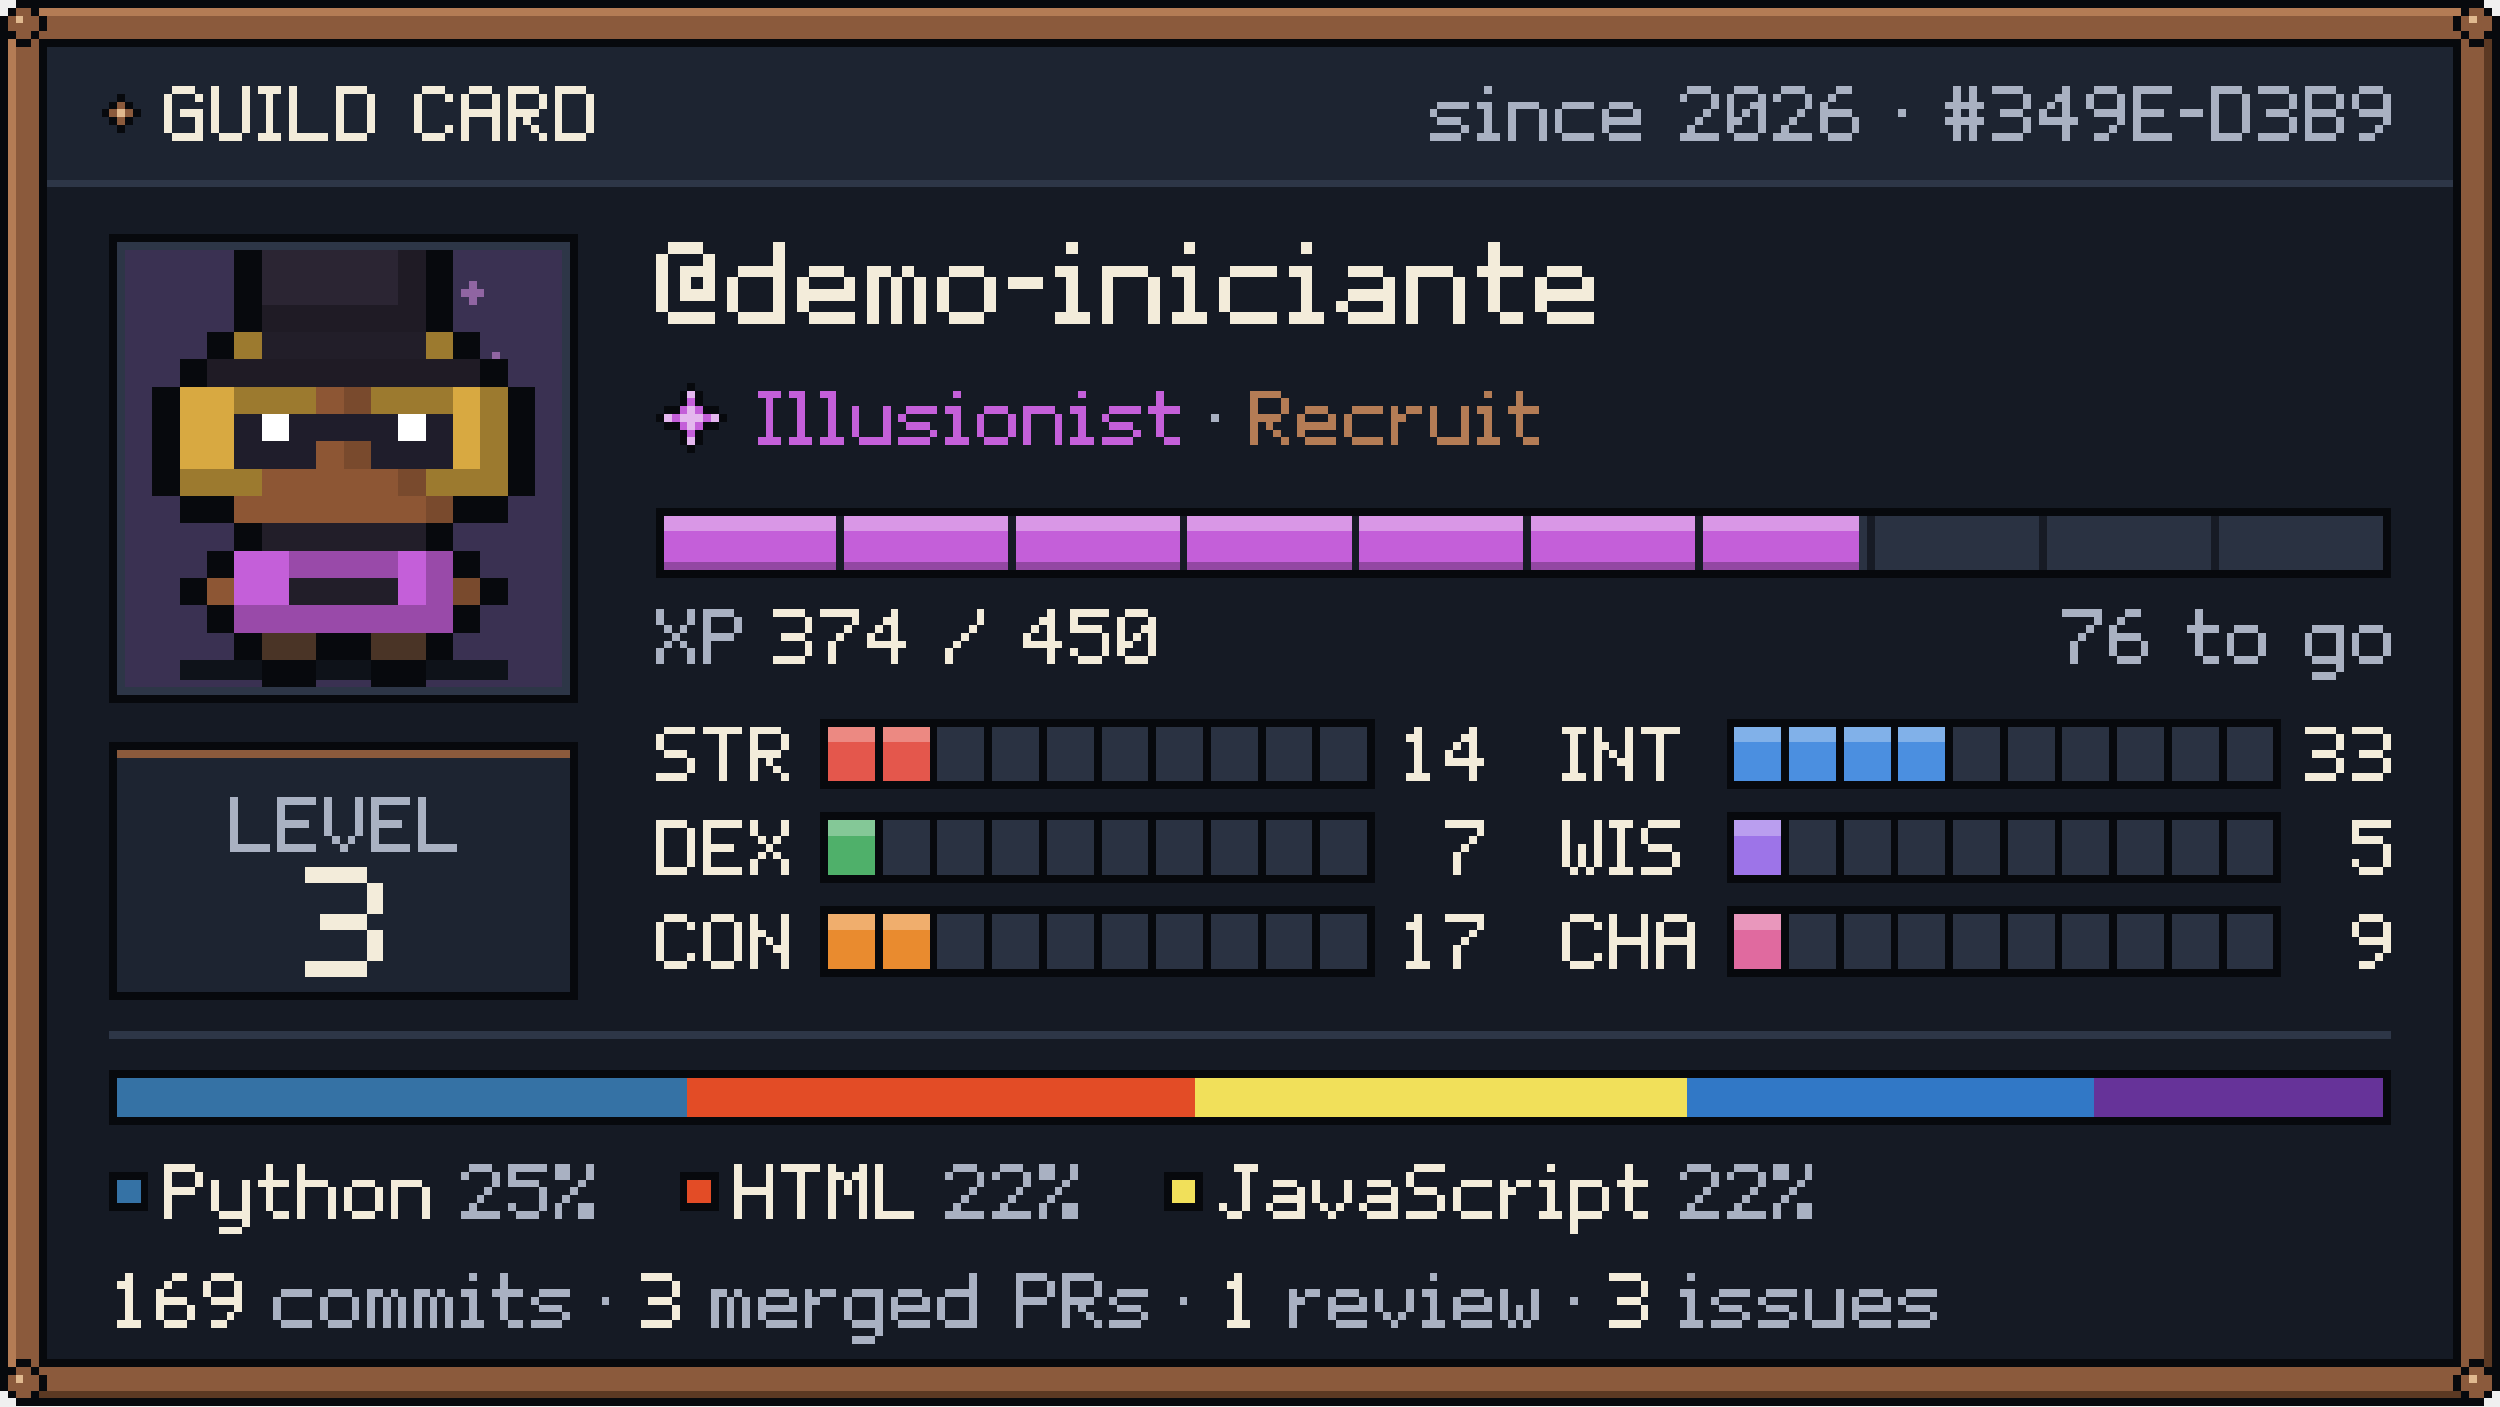
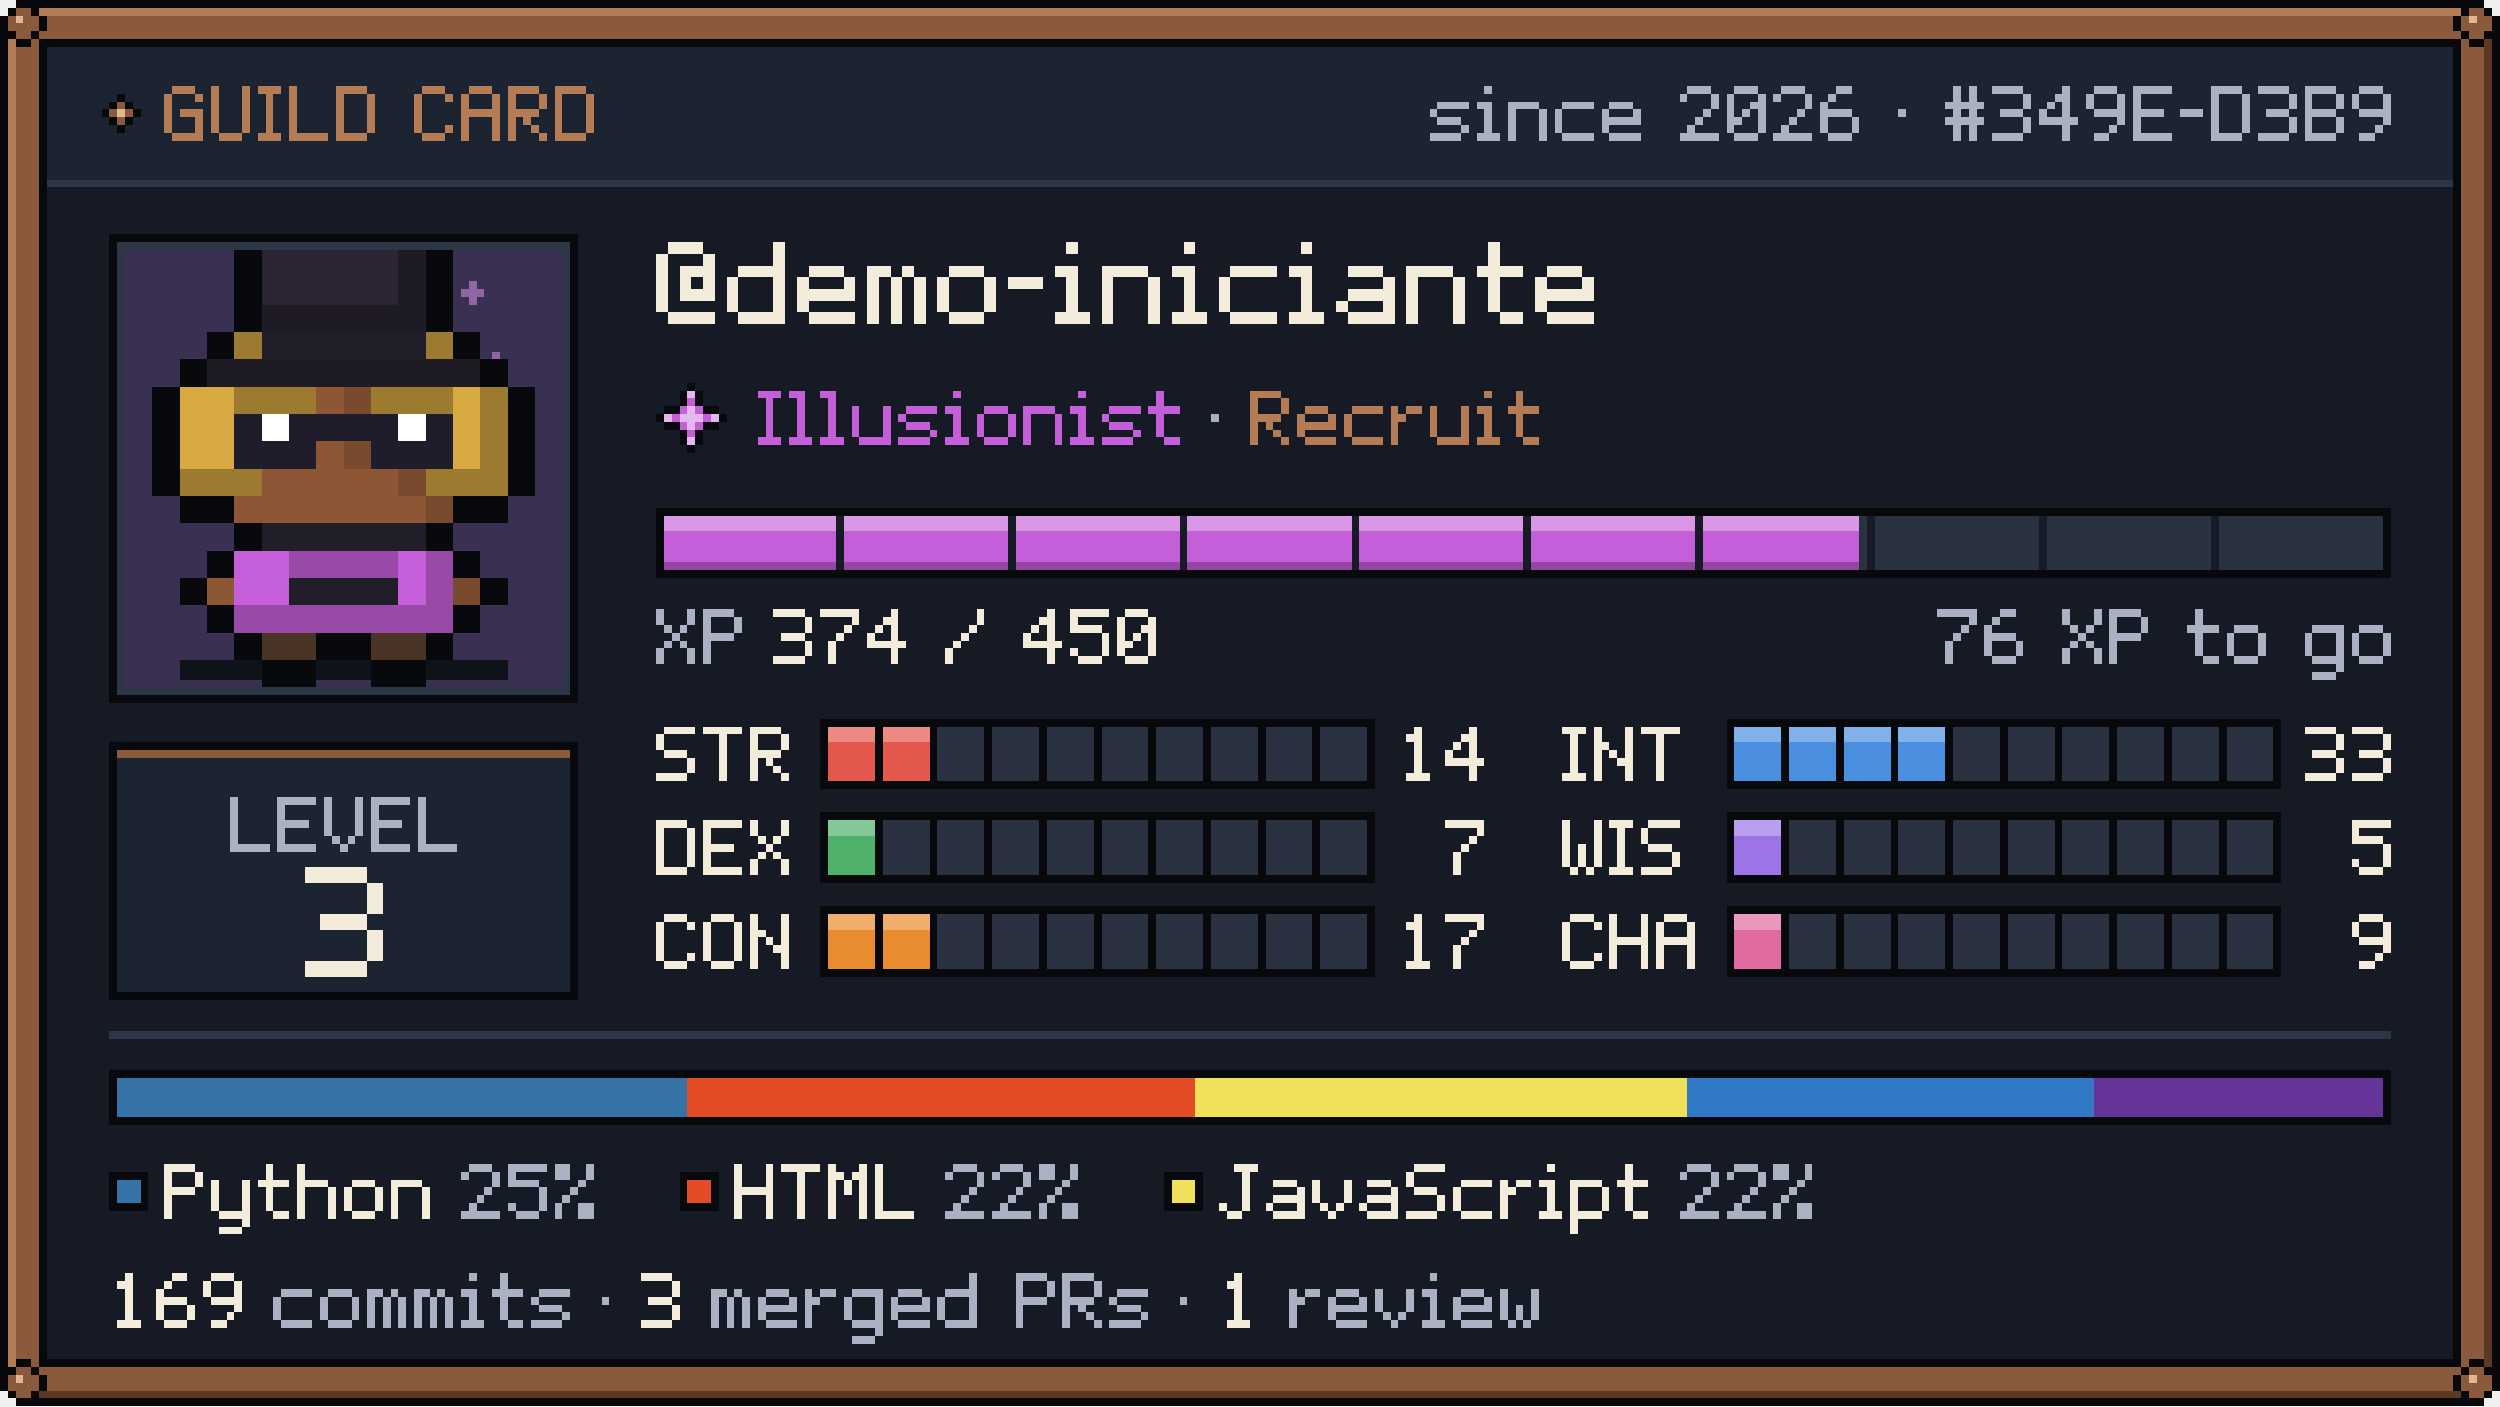
<svg xmlns="http://www.w3.org/2000/svg" width="640" height="360" viewBox="0 0 640 360" role="img" aria-labelledby="gc-title gc-desc" shape-rendering="crispEdges">
  <defs>
    <path id="g47" d="M1 0h3v1h-3zM0 1h1v5h-1zM4 1h1v1h-1zM2 3h3v1h-3zM4 4h1v3h-1zM1 6h3v1h-3z" />
    <path id="g55" d="M0 0h1v6h-1zM4 0h1v6h-1zM1 6h3v1h-3z" />
    <path id="g49" d="M0 0h3v1h-3zM1 1h1v6h-1zM0 6h1v1h-1zM2 6h1v1h-1z" />
    <path id="g4c" d="M0 0h1v7h-1zM1 6h4v1h-4z" />
    <path id="g44" d="M0 0h4v1h-4zM0 1h1v6h-1zM4 1h1v5h-1zM1 6h3v1h-3z" />
    <path id="g43" d="M1 0h3v1h-3zM0 1h1v5h-1zM4 1h1v1h-1zM4 5h1v1h-1zM1 6h3v1h-3z" />
    <path id="g41" d="M1 0h3v1h-3zM0 1h1v6h-1zM4 1h1v6h-1zM1 3h3v1h-3z" />
    <path id="g52" d="M0 0h4v1h-4zM0 1h1v6h-1zM4 1h1v2h-1zM1 3h3v1h-3zM2 4h1v1h-1zM3 5h1v1h-1zM4 6h1v1h-1z" />
    <path id="g73" d="M1 2h4v1h-4zM0 3h1v1h-1zM1 4h3v1h-3zM4 5h1v1h-1zM0 6h4v1h-4z" />
    <path id="g69" d="M1 0h1v1h-1zM0 2h2v1h-2zM1 3h1v4h-1zM0 6h1v1h-1zM2 6h1v1h-1z" />
    <path id="g6e" d="M0 2h4v1h-4zM0 3h1v4h-1zM4 3h1v4h-1z" />
    <path id="g63" d="M1 2h4v1h-4zM0 3h1v3h-1zM1 6h4v1h-4z" />
    <path id="g65" d="M1 2h3v1h-3zM0 3h1v3h-1zM4 3h1v2h-1zM1 4h3v1h-3zM1 6h4v1h-4z" />
    <path id="g32" d="M1 0h3v1h-3zM0 1h1v1h-1zM4 1h1v2h-1zM3 3h1v1h-1zM2 4h1v1h-1zM1 5h1v2h-1zM0 6h1v1h-1zM2 6h3v1h-3z" />
    <path id="g30" d="M1 0h3v1h-3zM0 1h1v5h-1zM4 1h1v5h-1zM3 2h1v1h-1zM2 3h1v1h-1zM1 4h1v1h-1zM1 6h3v1h-3z" />
    <path id="g36" d="M2 0h2v1h-2zM1 1h1v1h-1zM0 2h1v4h-1zM1 3h3v1h-3zM4 4h1v2h-1zM1 6h3v1h-3z" />
    <path id="gb7" d="M0 3h1v1h-1z" />
    <path id="g23" d="M1 0h1v7h-1zM3 0h1v7h-1zM0 2h1v1h-1zM2 2h1v1h-1zM4 2h1v1h-1zM0 4h1v1h-1zM2 4h1v1h-1zM4 4h1v1h-1z" />
    <path id="g33" d="M0 0h4v1h-4zM4 1h1v2h-1zM1 3h3v1h-3zM4 4h1v2h-1zM0 6h4v1h-4z" />
    <path id="g34" d="M3 0h1v7h-1zM2 1h1v1h-1zM1 2h1v1h-1zM0 3h1v2h-1zM1 4h2v1h-2zM4 4h1v1h-1z" />
    <path id="g39" d="M1 0h3v1h-3zM0 1h1v2h-1zM4 1h1v4h-1zM1 3h3v1h-3zM3 5h1v1h-1zM1 6h2v1h-2z" />
    <path id="g45" d="M0 0h5v1h-5zM0 1h1v6h-1zM1 3h3v1h-3zM1 6h4v1h-4z" />
    <path id="g2d" d="M0 3h3v1h-3z" />
    <path id="g42" d="M0 0h4v1h-4zM0 1h1v6h-1zM4 1h1v2h-1zM1 3h3v1h-3zM4 4h1v2h-1zM1 6h3v1h-3z" />
    <path id="g56" d="M0 0h1v5h-1zM4 0h1v5h-1zM1 5h1v1h-1zM3 5h1v1h-1zM2 6h1v1h-1z" />
    <path id="g40" d="M1 0h3v1h-3zM0 1h1v5h-1zM4 1h1v4h-1zM2 2h2v1h-2zM2 3h1v2h-1zM3 4h1v1h-1zM1 6h4v1h-4z" />
    <path id="g64" d="M4 0h1v7h-1zM1 2h3v1h-3zM0 3h1v3h-1zM1 6h3v1h-3z" />
    <path id="g6d" d="M0 2h2v1h-2zM3 2h1v1h-1zM0 3h1v4h-1zM2 3h1v4h-1zM4 3h1v4h-1z" />
    <path id="g6f" d="M1 2h3v1h-3zM0 3h1v3h-1zM4 3h1v3h-1zM1 6h3v1h-3z" />
    <path id="g61" d="M1 2h3v1h-3zM4 3h1v4h-1zM1 4h3v1h-3zM0 5h1v1h-1zM1 6h3v1h-3z" />
    <path id="g74" d="M1 0h1v6h-1zM0 2h1v1h-1zM2 2h2v1h-2zM2 6h2v1h-2z" />
    <path id="g6c" d="M0 0h2v1h-2zM1 1h1v6h-1zM0 6h1v1h-1zM2 6h1v1h-1z" />
    <path id="g75" d="M0 2h1v4h-1zM4 2h1v5h-1zM1 6h3v1h-3z" />
    <path id="g72" d="M0 2h1v5h-1zM2 2h2v1h-2zM1 3h1v1h-1z" />
    <path id="g58" d="M0 0h1v2h-1zM4 0h1v2h-1zM1 2h1v1h-1zM3 2h1v1h-1zM2 3h1v1h-1zM1 4h1v1h-1zM3 4h1v1h-1zM0 5h1v2h-1zM4 5h1v2h-1z" />
    <path id="g50" d="M0 0h4v1h-4zM0 1h1v6h-1zM4 1h1v2h-1zM1 3h3v1h-3z" />
    <path id="g37" d="M0 0h5v1h-5zM4 1h1v1h-1zM3 2h1v1h-1zM2 3h1v1h-1zM1 4h1v3h-1z" />
    <path id="g2f" d="M4 0h1v2h-1zM3 2h1v1h-1zM2 3h1v1h-1zM1 4h1v1h-1zM0 5h1v2h-1z" />
    <path id="g35" d="M0 0h5v1h-5zM0 1h1v2h-1zM1 2h3v1h-3zM4 3h1v3h-1zM0 5h1v1h-1zM1 6h3v1h-3z" />
    <path id="g67" d="M1 2h4v1h-4zM0 3h1v3h-1zM4 3h1v5h-1zM1 6h3v1h-3zM1 8h3v1h-3z" />
    <path id="g53" d="M1 0h4v1h-4zM0 1h1v2h-1zM1 3h3v1h-3zM4 4h1v2h-1zM0 6h4v1h-4z" />
    <path id="g54" d="M0 0h5v1h-5zM2 1h1v6h-1z" />
    <path id="g31" d="M2 0h1v7h-1zM1 1h1v1h-1zM1 6h1v1h-1zM3 6h1v1h-1z" />
    <path id="g4e" d="M0 0h1v7h-1zM4 0h1v7h-1zM1 2h1v1h-1zM2 3h1v1h-1zM3 4h1v1h-1z" />
    <path id="g57" d="M0 0h1v6h-1zM4 0h1v6h-1zM2 3h1v3h-1zM1 6h1v1h-1zM3 6h1v1h-1z" />
    <path id="g4f" d="M1 0h3v1h-3zM0 1h1v5h-1zM4 1h1v5h-1zM1 6h3v1h-3z" />
    <path id="g48" d="M0 0h1v7h-1zM4 0h1v7h-1zM1 3h3v1h-3z" />
    <path id="g79" d="M0 2h1v4h-1zM4 2h1v6h-1zM1 6h3v1h-3zM1 8h3v1h-3z" />
    <path id="g68" d="M0 0h1v7h-1zM1 2h3v1h-3zM4 3h1v4h-1z" />
    <path id="g25" d="M0 0h2v2h-2zM4 0h1v2h-1zM3 2h1v1h-1zM2 3h1v1h-1zM1 4h1v1h-1zM0 5h1v2h-1zM3 5h2v2h-2z" />
    <path id="g4d" d="M0 0h1v7h-1zM4 0h1v7h-1zM1 1h1v1h-1zM3 1h1v1h-1zM2 2h1v2h-1z" />
    <path id="g4a" d="M2 0h3v1h-3zM3 1h1v5h-1zM0 5h1v1h-1zM1 6h2v1h-2z" />
    <path id="g76" d="M0 2h1v3h-1zM4 2h1v3h-1zM1 5h1v1h-1zM3 5h1v1h-1zM2 6h1v1h-1z" />
    <path id="g70" d="M0 2h4v1h-4zM0 3h1v6h-1zM4 3h1v3h-1zM1 6h3v1h-3z" />
    <path id="g77" d="M0 2h1v4h-1zM4 2h1v4h-1zM2 4h1v2h-1zM1 6h1v1h-1zM3 6h1v1h-1z" />
  </defs>
  <path fill="#07090d" d="M4 0h632v2h2v2h2v352h-2v2h-2v2h-632v-2h-2v-2h-2v-352h2v-2h2z" />
  <path fill="#8b5a3c" d="M6 2h628v2h2v2h2v348h-2v2h-2v2h-628v-2h-2v-2h-2v-348h2v-2h2z" />
  <rect x="8" y="2" width="624" height="2" fill="#b47c55" />
  <rect x="2" y="8" width="2" height="344" fill="#b47c55" />
  <rect x="8" y="356" width="624" height="2" fill="#5c3923" />
  <rect x="636" y="8" width="2" height="344" fill="#5c3923" />
  <rect x="10" y="10" width="620" height="340" fill="#07090d" />
  <rect x="12" y="12" width="616" height="336" fill="#151a24" />
  <path fill="#07090d" d="M4 0h4v2h-4zM2 2h2v2h-2zM8 2h2v2h-2zM0 4h2v4h-2zM10 4h2v4h-2zM2 8h2v2h-2zM8 8h2v2h-2zM4 10h4v2h-4z" />
  <path fill="#8b5a3c" d="M4 2h4v2h-4zM2 4h2v4h-2zM6 4h4v4h-4zM4 6h2v4h-2zM6 8h2v2h-2z" />
  <path fill="#e0b98f" d="M4 4h2v2h-2z" />
  <path fill="#07090d" d="M632 0h4v2h-4zM630 2h2v2h-2zM636 2h2v2h-2zM628 4h2v4h-2zM638 4h2v4h-2zM630 8h2v2h-2zM636 8h2v2h-2zM632 10h4v2h-4z" />
  <path fill="#8b5a3c" d="M632 2h4v2h-4zM630 4h2v4h-2zM634 4h4v4h-4zM632 6h2v4h-2zM634 8h2v2h-2z" />
  <path fill="#e0b98f" d="M632 4h2v2h-2z" />
  <path fill="#07090d" d="M4 348h4v2h-4zM2 350h2v2h-2zM8 350h2v2h-2zM0 352h2v4h-2zM10 352h2v4h-2zM2 356h2v2h-2zM8 356h2v2h-2zM4 358h4v2h-4z" />
  <path fill="#8b5a3c" d="M4 350h4v2h-4zM2 352h2v4h-2zM6 352h4v4h-4zM4 354h2v4h-2zM6 356h2v2h-2z" />
  <path fill="#e0b98f" d="M4 352h2v2h-2z" />
  <path fill="#07090d" d="M632 348h4v2h-4zM630 350h2v2h-2zM636 350h2v2h-2zM628 352h2v4h-2zM638 352h2v4h-2zM630 356h2v2h-2zM636 356h2v2h-2zM632 358h4v2h-4z" />
  <path fill="#8b5a3c" d="M632 350h4v2h-4zM630 352h2v4h-2zM634 352h4v4h-4zM632 354h2v4h-2zM634 356h2v2h-2z" />
  <path fill="#e0b98f" d="M632 352h2v2h-2z" />
  <rect x="12" y="12" width="616" height="34" fill="#1d2431" />
  <rect x="12" y="46" width="616" height="2" fill="#2d3647" />
  <path fill="#07090d" d="M30 24h2v2h-2zM28 26h2v2h-2zM32 26h2v2h-2zM26 28h2v2h-2zM34 28h2v2h-2zM28 30h2v2h-2zM32 30h2v2h-2zM30 32h2v2h-2z" />
  <path fill="#8b5a3c" d="M30 26h2v2h-2zM28 28h2v2h-2zM32 28h2v2h-2zM30 30h2v2h-2z" />
  <path fill="#e0b98f" d="M30 28h2v2h-2z" />
-   <g fill="#f3ecda" transform="translate(42 22) scale(2)">
+   <g fill="#b47c55" transform="translate(42 22) scale(2)">
    <use href="#g47" />
    <use href="#g55" x="6" />
    <use href="#g49" x="12" />
    <use href="#g4c" x="16" />
    <use href="#g44" x="22" />
    <use href="#g43" x="32" />
    <use href="#g41" x="38" />
    <use href="#g52" x="44" />
    <use href="#g44" x="50" />
  </g>
  <g fill="#a9b1c2" transform="translate(366 22) scale(2)">
    <use href="#g73" />
    <use href="#g69" x="6" />
    <use href="#g6e" x="10" />
    <use href="#g63" x="16" />
    <use href="#g65" x="22" />
    <use href="#g32" x="32" />
    <use href="#g30" x="38" />
    <use href="#g32" x="44" />
    <use href="#g36" x="50" />
    <use href="#gb7" x="60" />
    <use href="#g23" x="66" />
    <use href="#g33" x="72" />
    <use href="#g34" x="78" />
    <use href="#g39" x="84" />
    <use href="#g45" x="90" />
    <use href="#g2d" x="96" />
    <use href="#g44" x="100" />
    <use href="#g33" x="106" />
    <use href="#g42" x="112" />
    <use href="#g39" x="118" />
  </g>
  <rect x="28" y="60" width="120" height="120" fill="#07090d" />
  <rect x="30" y="62" width="116" height="116" fill="#2d3647" />
  <rect x="32" y="64" width="112" height="112" fill="#3a3152" />
  <path fill="#9065a2" d="M56 112h2v6h-2zM54 114h6v2h-6zM126 90h2v6h-2zM124 92h6v2h-6zM56 126h2v6h-2zM54 128h6v2h-6zM58 110h2v6h-2zM56 112h6v2h-6zM120 72h2v6h-2zM118 74h6v2h-6z" />
  <rect x="46" y="169" width="84" height="5" fill="#0e1219" />
  <path fill="#07090d" d="M60 64h7v21h-7zM109 64h7v21h-7zM53 85h7v7h-7zM116 85h7v7h-7zM46 92h7v7h-7zM123 92h7v7h-7zM39 99h7v28h-7zM130 99h7v28h-7zM46 127h14v7h-14zM116 127h14v7h-14zM60 134h7v7h-7zM109 134h7v7h-7zM53 141h7v7h-7zM116 141h7v7h-7zM46 148h7v7h-7zM123 148h7v7h-7zM53 155h7v7h-7zM116 155h7v7h-7zM60 162h7v7h-7zM81 162h14v7h-14zM109 162h7v7h-7zM67 169h14v7h-14zM95 169h14v7h-14z" />
  <path fill="#2b2533" d="M67 64h35v14h-35z" />
  <path fill="#1f1b25" d="M102 64h7v21h-7zM67 78h35v7h-35zM53 92h70v7h-70z" />
  <path fill="#9c7a2f" d="M60 85h7v7h-7zM109 85h7v7h-7zM60 99h21v7h-21zM95 99h21v7h-21zM123 99h7v28h-7zM46 120h21v7h-21zM109 120h14v7h-14z" />
  <path fill="#221e29" d="M67 85h42v7h-42zM67 134h42v7h-42zM74 148h28v7h-28z" />
  <path fill="#d8a941" d="M46 99h14v21h-14zM116 99h7v21h-7z" />
  <path fill="#8d5634" d="M81 99h7v7h-7zM81 113h7v21h-7zM67 120h14v14h-14zM88 120h14v14h-14zM60 127h7v7h-7zM102 127h7v7h-7zM53 148h7v7h-7z" />
  <path fill="#794a2d" d="M88 99h7v7h-7zM88 113h7v7h-7zM102 120h7v7h-7zM109 127h7v7h-7zM116 148h7v7h-7z" />
  <path fill="#1f1d2b" d="M60 106h7v14h-7zM74 106h28v7h-28zM109 106h7v14h-7zM67 113h14v7h-14zM95 113h14v7h-14z" />
  <path fill="#ffffff" d="M67 106h7v7h-7zM102 106h7v7h-7z" />
  <path fill="#c45fd9" d="M60 141h14v14h-14zM102 141h7v14h-7z" />
  <path fill="#994aa9" d="M74 141h28v7h-28zM109 141h7v21h-7zM60 155h49v7h-49z" />
  <path fill="#4a3426" d="M67 162h14v7h-14zM95 162h14v7h-14z" />
  <rect x="28" y="190" width="120" height="66" fill="#07090d" />
  <rect x="30" y="192" width="116" height="62" fill="#1d2431" />
  <rect x="30" y="192" width="116" height="2" fill="#8b5a3c" />
  <g fill="#a9b1c2" transform="translate(59 204) scale(2)">
    <use href="#g4c" />
    <use href="#g45" x="6" />
    <use href="#g56" x="12" />
    <use href="#g45" x="18" />
    <use href="#g4c" x="24" />
  </g>
  <g fill="#f3ecda" transform="translate(78 222) scale(4)">
    <use href="#g33" />
  </g>
  <g fill="#f3ecda" transform="translate(168 62) scale(3)">
    <use href="#g40" />
    <use href="#g64" x="6" />
    <use href="#g65" x="12" />
    <use href="#g6d" x="18" />
    <use href="#g6f" x="24" />
    <use href="#g2d" x="30" />
    <use href="#g69" x="34" />
    <use href="#g6e" x="38" />
    <use href="#g69" x="44" />
    <use href="#g63" x="48" />
    <use href="#g69" x="54" />
    <use href="#g61" x="58" />
    <use href="#g6e" x="64" />
    <use href="#g74" x="70" />
    <use href="#g65" x="75" />
  </g>
  <path fill="#07090d" d="M176 98h2v2h-2zM174 100h2v4h-2zM178 100h2v4h-2zM170 104h4v2h-4zM180 104h4v2h-4zM168 106h2v2h-2zM184 106h2v2h-2zM170 108h4v2h-4zM180 108h4v2h-4zM174 110h2v4h-2zM178 110h2v4h-2zM176 114h2v2h-2z" />
  <path fill="#c45fd9" d="M176 102h2v2h-2zM174 104h2v2h-2zM178 104h2v2h-2zM172 106h2v2h-2zM180 106h2v2h-2zM174 108h2v2h-2zM178 108h2v2h-2zM176 110h2v2h-2z" />
  <path fill="#e4b7ee" d="M176 100h2v2h-2zM176 104h2v6h-2zM170 106h2v2h-2zM174 106h2v2h-2zM178 106h2v2h-2zM182 106h2v2h-2zM176 112h2v2h-2z" />
  <g fill="#c45fd9" transform="translate(194 100) scale(2)">
    <use href="#g49" />
    <use href="#g6c" x="4" />
    <use href="#g6c" x="8" />
    <use href="#g75" x="12" />
    <use href="#g73" x="18" />
    <use href="#g69" x="24" />
    <use href="#g6f" x="28" />
    <use href="#g6e" x="34" />
    <use href="#g69" x="40" />
    <use href="#g73" x="44" />
    <use href="#g74" x="50" />
  </g>
  <g fill="#a9b1c2" transform="translate(302 100) scale(2)">
    <use href="#gb7" x="4" />
  </g>
  <g fill="#b47c55" transform="translate(320 100) scale(2)">
    <use href="#g52" />
    <use href="#g65" x="6" />
    <use href="#g63" x="12" />
    <use href="#g72" x="18" />
    <use href="#g75" x="23" />
    <use href="#g69" x="29" />
    <use href="#g74" x="33" />
  </g>
  <rect x="168" y="130" width="444" height="18" fill="#07090d" />
  <rect x="170" y="132" width="440" height="14" fill="#2a3242" />
  <rect x="170" y="132" width="306" height="14" fill="#c45fd9" />
  <rect x="170" y="132" width="306" height="4" fill="#d997e6" />
  <rect x="170" y="144" width="306" height="2" fill="#9347a3" />
  <path fill="#171b25" d="M214 132h2v14h-2zM258 132h2v14h-2zM302 132h2v14h-2zM346 132h2v14h-2zM390 132h2v14h-2zM434 132h2v14h-2zM478 132h2v14h-2zM522 132h2v14h-2zM566 132h2v14h-2z" />
  <g fill="#a9b1c2" transform="translate(168 156) scale(2)">
    <use href="#g58" />
    <use href="#g50" x="6" />
  </g>
  <g fill="#f3ecda" transform="translate(198 156) scale(2)">
    <use href="#g33" />
    <use href="#g37" x="6" />
    <use href="#g34" x="12" />
    <use href="#g2f" x="22" />
    <use href="#g34" x="32" />
    <use href="#g35" x="38" />
    <use href="#g30" x="44" />
  </g>
-   <g fill="#a9b1c2" transform="translate(528 156) scale(2)">
+   <g fill="#a9b1c2" transform="translate(496 156) scale(2)">
    <use href="#g37" />
    <use href="#g36" x="6" />
-     <use href="#g74" x="16" />
-     <use href="#g6f" x="21" />
-     <use href="#g67" x="31" />
+     <use href="#g58" x="16" />
+     <use href="#g50" x="22" />
+     <use href="#g74" x="32" />
    <use href="#g6f" x="37" />
+     <use href="#g67" x="47" />
+     <use href="#g6f" x="53" />
  </g>
  <g fill="#f3ecda" transform="translate(168 186) scale(2)">
    <use href="#g53" />
    <use href="#g54" x="6" />
    <use href="#g52" x="12" />
  </g>
  <rect x="210" y="184" width="142" height="18" fill="#07090d" />
  <path fill="#2a3242" d="M240 186h12v14h-12zM254 186h12v14h-12zM268 186h12v14h-12zM282 186h12v14h-12zM296 186h12v14h-12zM310 186h12v14h-12zM324 186h12v14h-12zM338 186h12v14h-12z" />
  <path fill="#e4574c" d="M212 186h12v14h-12zM226 186h12v14h-12z" />
  <path fill="#ec8982" d="M212 186h12v4h-12zM226 186h12v4h-12z" />
  <g fill="#f3ecda" transform="translate(358 186) scale(2)">
    <use href="#g31" />
    <use href="#g34" x="6" />
  </g>
  <g fill="#f3ecda" transform="translate(400 186) scale(2)">
    <use href="#g49" />
    <use href="#g4e" x="4" />
    <use href="#g54" x="10" />
  </g>
  <rect x="442" y="184" width="142" height="18" fill="#07090d" />
  <path fill="#2a3242" d="M500 186h12v14h-12zM514 186h12v14h-12zM528 186h12v14h-12zM542 186h12v14h-12zM556 186h12v14h-12zM570 186h12v14h-12z" />
  <path fill="#4b8fe0" d="M444 186h12v14h-12zM458 186h12v14h-12zM472 186h12v14h-12zM486 186h12v14h-12z" />
  <path fill="#81b1e9" d="M444 186h12v4h-12zM458 186h12v4h-12zM472 186h12v4h-12zM486 186h12v4h-12z" />
  <g fill="#f3ecda" transform="translate(590 186) scale(2)">
    <use href="#g33" />
    <use href="#g33" x="6" />
  </g>
  <g fill="#f3ecda" transform="translate(168 210) scale(2)">
    <use href="#g44" />
    <use href="#g45" x="6" />
    <use href="#g58" x="12" />
  </g>
  <rect x="210" y="208" width="142" height="18" fill="#07090d" />
  <path fill="#2a3242" d="M226 210h12v14h-12zM240 210h12v14h-12zM254 210h12v14h-12zM268 210h12v14h-12zM282 210h12v14h-12zM296 210h12v14h-12zM310 210h12v14h-12zM324 210h12v14h-12zM338 210h12v14h-12z" />
  <path fill="#4fb06a" d="M212 210h12v14h-12z" />
  <path fill="#84c897" d="M212 210h12v4h-12z" />
  <g fill="#f3ecda" transform="translate(370 210) scale(2)">
    <use href="#g37" />
  </g>
  <g fill="#f3ecda" transform="translate(400 210) scale(2)">
    <use href="#g57" />
    <use href="#g49" x="6" />
    <use href="#g53" x="10" />
  </g>
  <rect x="442" y="208" width="142" height="18" fill="#07090d" />
  <path fill="#2a3242" d="M458 210h12v14h-12zM472 210h12v14h-12zM486 210h12v14h-12zM500 210h12v14h-12zM514 210h12v14h-12zM528 210h12v14h-12zM542 210h12v14h-12zM556 210h12v14h-12zM570 210h12v14h-12z" />
  <path fill="#9d74e8" d="M444 210h12v14h-12z" />
  <path fill="#ba9eef" d="M444 210h12v4h-12z" />
  <g fill="#f3ecda" transform="translate(602 210) scale(2)">
    <use href="#g35" />
  </g>
  <g fill="#f3ecda" transform="translate(168 234) scale(2)">
    <use href="#g43" />
    <use href="#g4f" x="6" />
    <use href="#g4e" x="12" />
  </g>
  <rect x="210" y="232" width="142" height="18" fill="#07090d" />
  <path fill="#2a3242" d="M240 234h12v14h-12zM254 234h12v14h-12zM268 234h12v14h-12zM282 234h12v14h-12zM296 234h12v14h-12zM310 234h12v14h-12zM324 234h12v14h-12zM338 234h12v14h-12z" />
  <path fill="#e98b2f" d="M212 234h12v14h-12zM226 234h12v14h-12z" />
  <path fill="#f0ae6d" d="M212 234h12v4h-12zM226 234h12v4h-12z" />
  <g fill="#f3ecda" transform="translate(358 234) scale(2)">
    <use href="#g31" />
    <use href="#g37" x="6" />
  </g>
  <g fill="#f3ecda" transform="translate(400 234) scale(2)">
    <use href="#g43" />
    <use href="#g48" x="6" />
    <use href="#g41" x="12" />
  </g>
  <rect x="442" y="232" width="142" height="18" fill="#07090d" />
  <path fill="#2a3242" d="M458 234h12v14h-12zM472 234h12v14h-12zM486 234h12v14h-12zM500 234h12v14h-12zM514 234h12v14h-12zM528 234h12v14h-12zM542 234h12v14h-12zM556 234h12v14h-12zM570 234h12v14h-12z" />
  <path fill="#e06a9f" d="M444 234h12v14h-12z" />
  <path fill="#e997bc" d="M444 234h12v4h-12z" />
  <g fill="#f3ecda" transform="translate(602 234) scale(2)">
    <use href="#g39" />
  </g>
  <rect x="28" y="264" width="584" height="2" fill="#2d3647" />
  <rect x="28" y="274" width="584" height="14" fill="#07090d" />
  <rect x="30" y="276" width="580" height="10" fill="#2a3242" />
  <rect x="30" y="276" width="146" height="10" fill="#3572A5" />
  <rect x="176" y="276" width="130" height="10" fill="#e34c26" />
  <rect x="306" y="276" width="126" height="10" fill="#f1e05a" />
  <rect x="432" y="276" width="104" height="10" fill="#3178c6" />
  <rect x="536" y="276" width="74" height="10" fill="#663399" />
  <rect x="28" y="300" width="10" height="10" fill="#07090d" />
  <rect x="30" y="302" width="6" height="6" fill="#3572A5" />
  <g fill="#f3ecda" transform="translate(42 298) scale(2)">
    <use href="#g50" />
    <use href="#g79" x="6" />
    <use href="#g74" x="12" />
    <use href="#g68" x="17" />
    <use href="#g6f" x="23" />
    <use href="#g6e" x="29" />
  </g>
  <g fill="#a9b1c2" transform="translate(110 298) scale(2)">
    <use href="#g32" x="4" />
    <use href="#g35" x="10" />
    <use href="#g25" x="16" />
  </g>
  <rect x="174" y="300" width="10" height="10" fill="#07090d" />
  <rect x="176" y="302" width="6" height="6" fill="#e34c26" />
  <g fill="#f3ecda" transform="translate(188 298) scale(2)">
    <use href="#g48" />
    <use href="#g54" x="6" />
    <use href="#g4d" x="12" />
    <use href="#g4c" x="18" />
  </g>
  <g fill="#a9b1c2" transform="translate(234 298) scale(2)">
    <use href="#g32" x="4" />
    <use href="#g32" x="10" />
    <use href="#g25" x="16" />
  </g>
  <rect x="298" y="300" width="10" height="10" fill="#07090d" />
  <rect x="300" y="302" width="6" height="6" fill="#f1e05a" />
  <g fill="#f3ecda" transform="translate(312 298) scale(2)">
    <use href="#g4a" />
    <use href="#g61" x="6" />
    <use href="#g76" x="12" />
    <use href="#g61" x="18" />
    <use href="#g53" x="24" />
    <use href="#g63" x="30" />
    <use href="#g72" x="36" />
    <use href="#g69" x="41" />
    <use href="#g70" x="45" />
    <use href="#g74" x="51" />
  </g>
  <g fill="#a9b1c2" transform="translate(422 298) scale(2)">
    <use href="#g32" x="4" />
    <use href="#g32" x="10" />
    <use href="#g25" x="16" />
  </g>
  <g fill="#f3ecda" transform="translate(28 326) scale(2)">
    <use href="#g31" />
    <use href="#g36" x="6" />
    <use href="#g39" x="12" />
  </g>
  <g fill="#a9b1c2" transform="translate(62 326) scale(2)">
    <use href="#g63" x="4" />
    <use href="#g6f" x="10" />
    <use href="#g6d" x="16" />
    <use href="#g6d" x="22" />
    <use href="#g69" x="28" />
    <use href="#g74" x="32" />
    <use href="#g73" x="37" />
  </g>
  <g fill="#a9b1c2" transform="translate(146 326) scale(2)">
    <use href="#gb7" x="4" />
  </g>
  <g fill="#f3ecda" transform="translate(164 326) scale(2)">
    <use href="#g33" />
  </g>
  <g fill="#a9b1c2" transform="translate(174 326) scale(2)">
    <use href="#g6d" x="4" />
    <use href="#g65" x="10" />
    <use href="#g72" x="16" />
    <use href="#g67" x="21" />
    <use href="#g65" x="27" />
    <use href="#g64" x="33" />
    <use href="#g50" x="43" />
    <use href="#g52" x="49" />
    <use href="#g73" x="55" />
  </g>
  <g fill="#a9b1c2" transform="translate(294 326) scale(2)">
    <use href="#gb7" x="4" />
  </g>
  <g fill="#f3ecda" transform="translate(312 326) scale(2)">
    <use href="#g31" />
  </g>
  <g fill="#a9b1c2" transform="translate(322 326) scale(2)">
    <use href="#g72" x="4" />
    <use href="#g65" x="9" />
    <use href="#g76" x="15" />
    <use href="#g69" x="21" />
    <use href="#g65" x="25" />
    <use href="#g77" x="31" />
  </g>
-   <g fill="#a9b1c2" transform="translate(394 326) scale(2)">
-     <use href="#gb7" x="4" />
-   </g>
-   <g fill="#f3ecda" transform="translate(412 326) scale(2)">
-     <use href="#g33" />
-   </g>
-   <g fill="#a9b1c2" transform="translate(422 326) scale(2)">
-     <use href="#g69" x="4" />
-     <use href="#g73" x="8" />
-     <use href="#g73" x="14" />
-     <use href="#g75" x="20" />
-     <use href="#g65" x="26" />
-     <use href="#g73" x="32" />
-   </g>
</svg>
